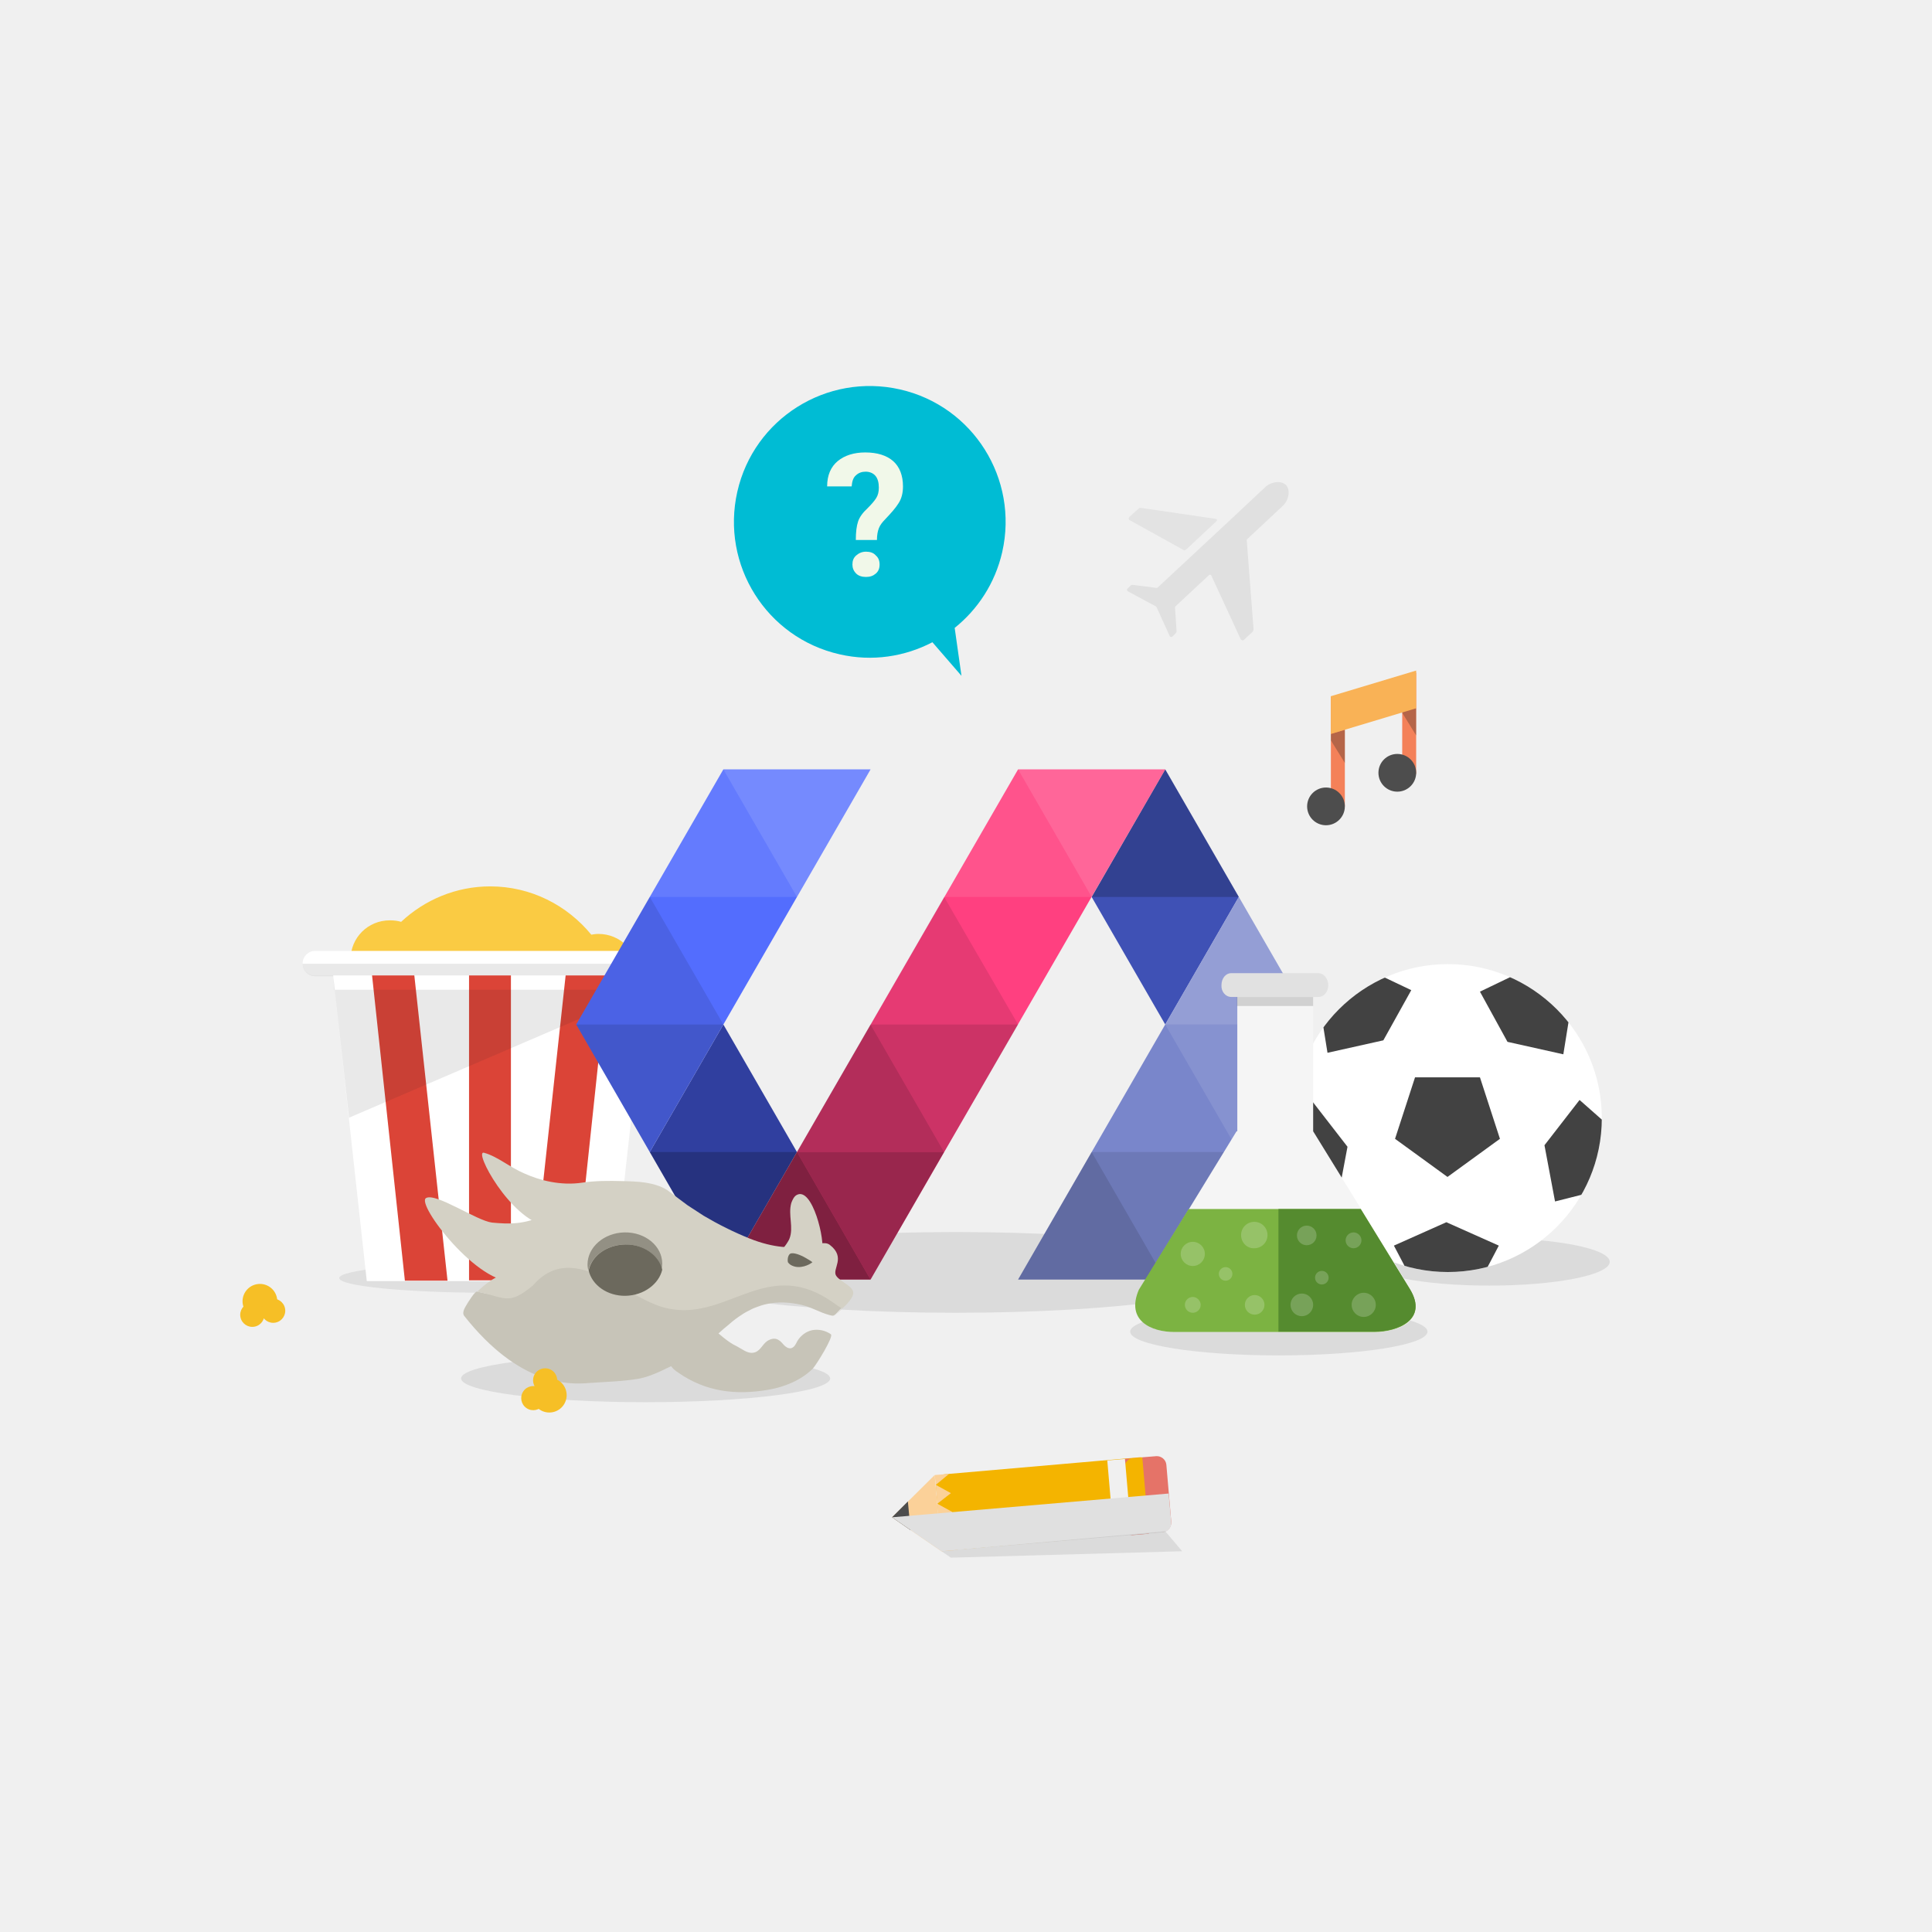
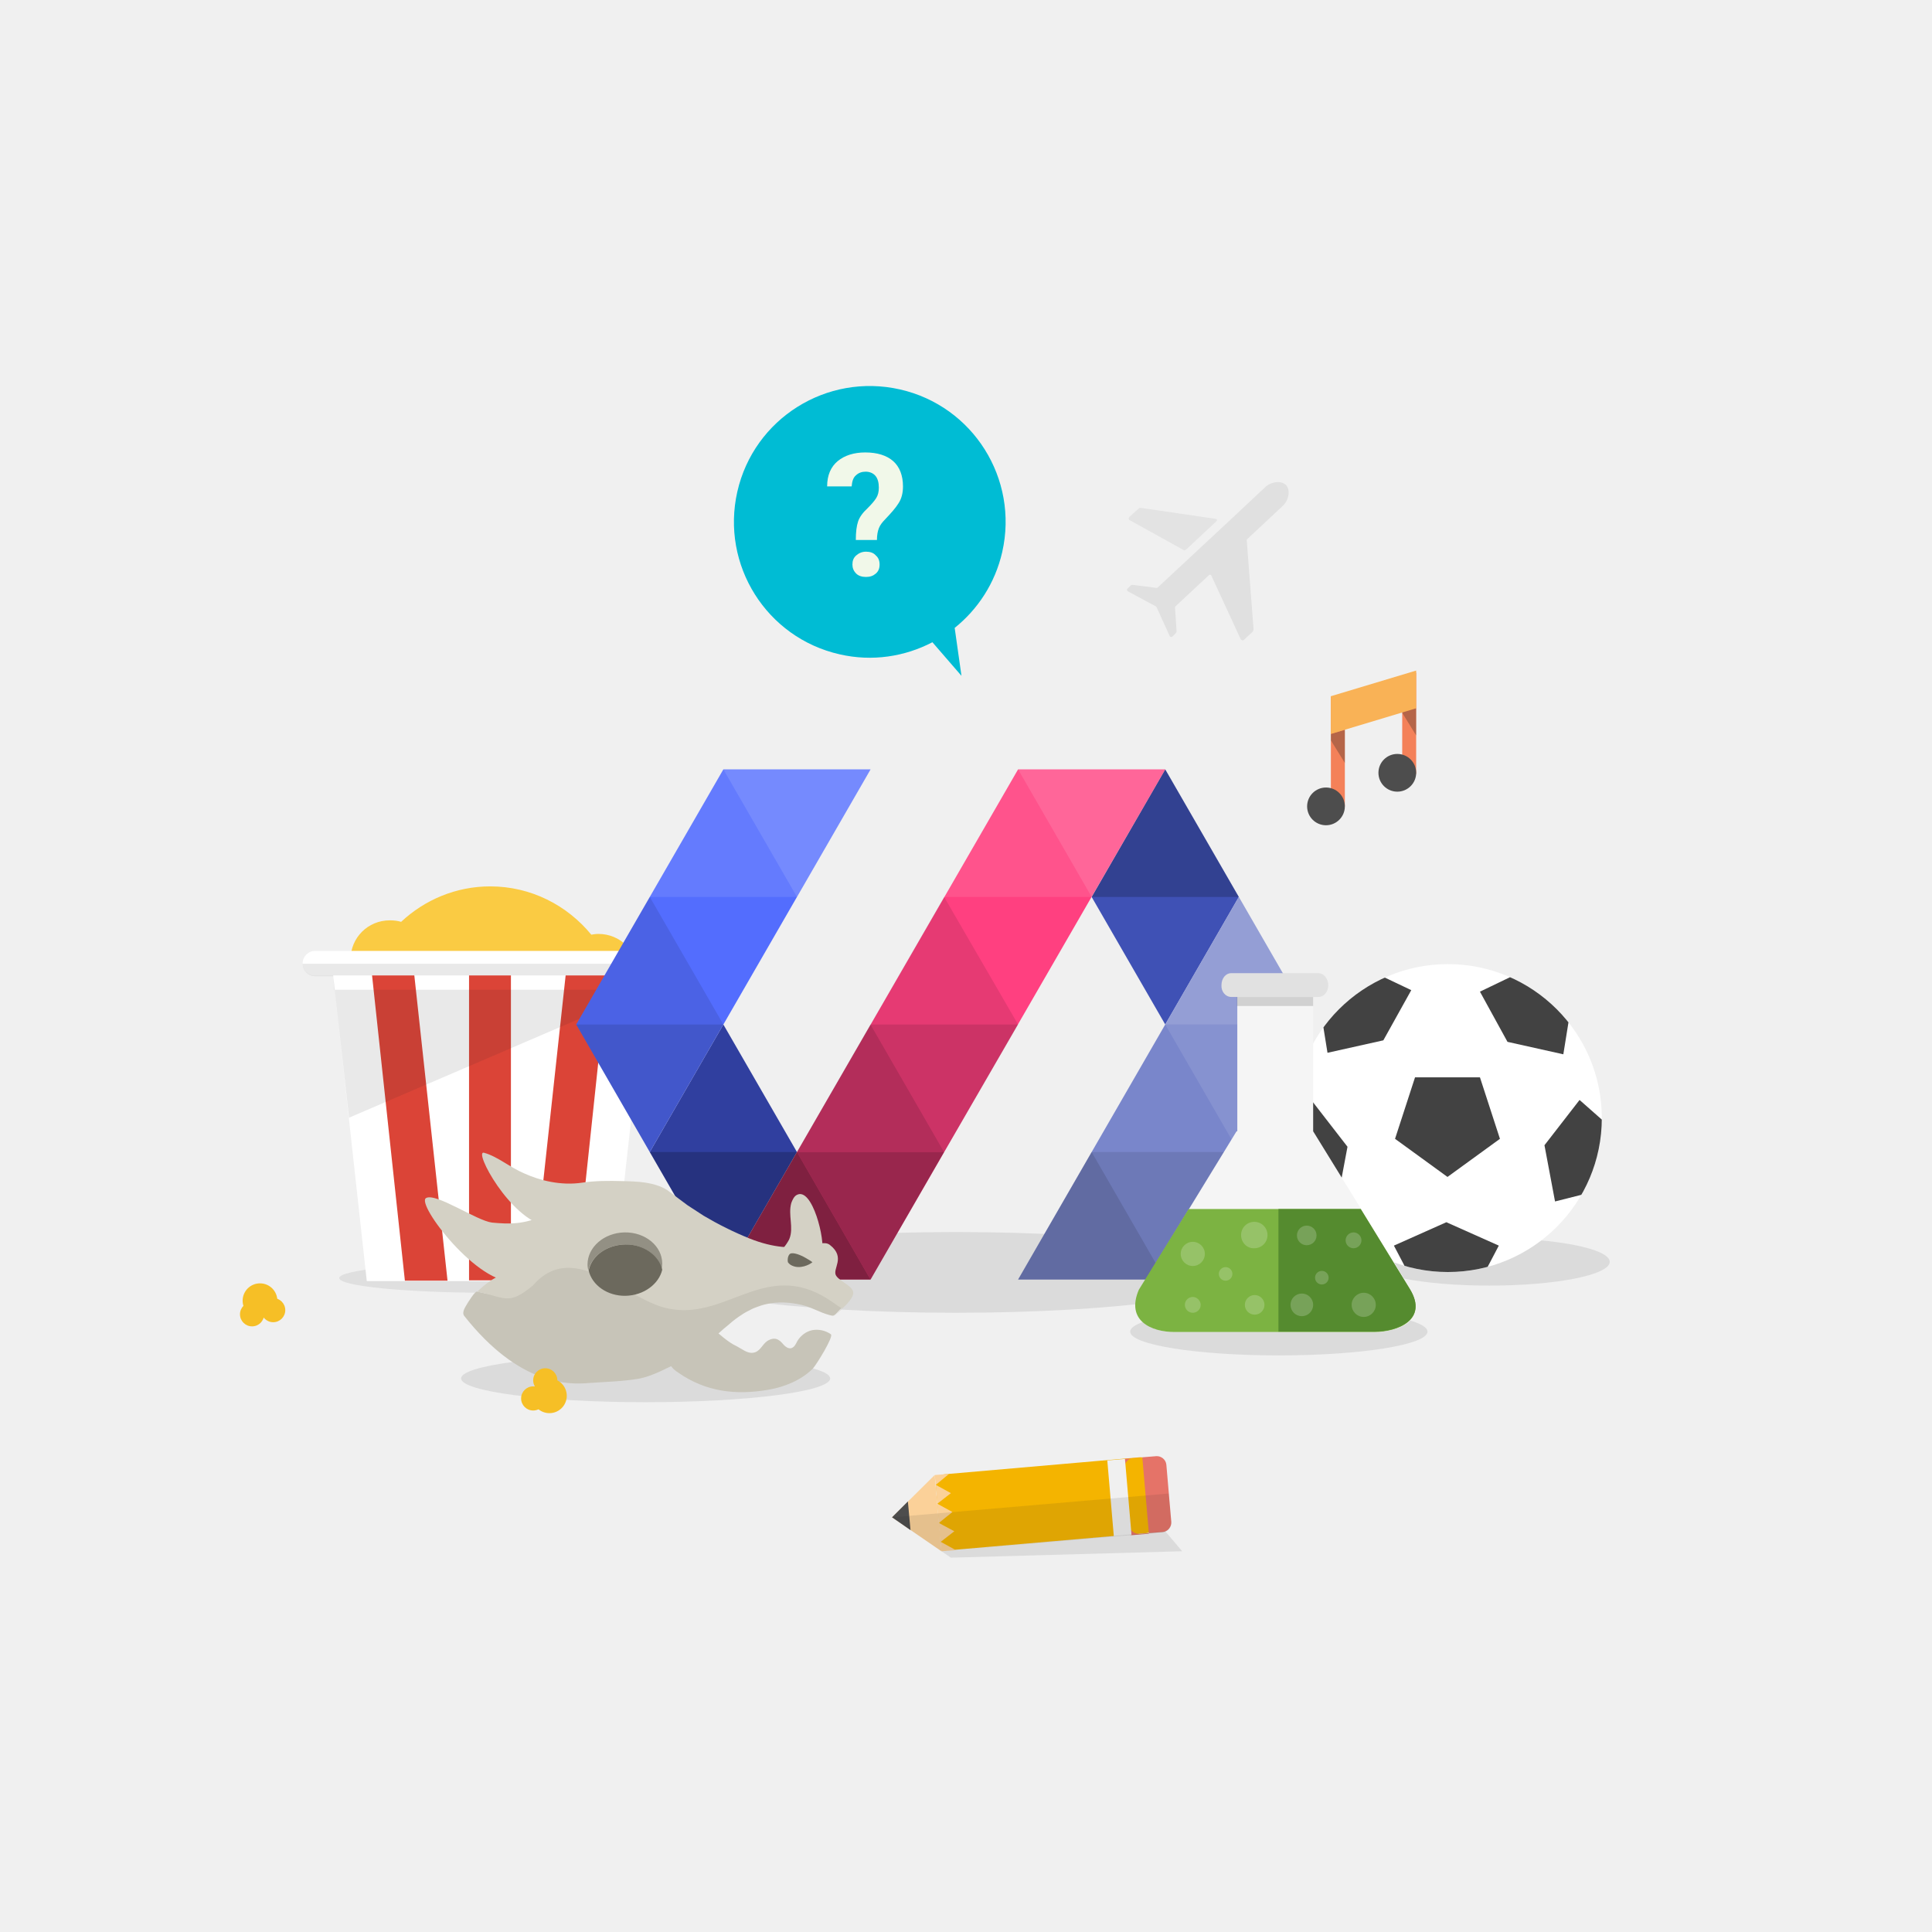
<svg xmlns="http://www.w3.org/2000/svg" xmlns:xlink="http://www.w3.org/1999/xlink" viewBox="0 0 512 512" enable-background="new 0 0 512 512">
  <ellipse opacity=".1" fill="#444" enable-background="new" cx="129.9" cy="338.7" rx="40" ry="3.9" />
  <path fill="#FACB43" d="M169 257.9c0-5.8-4.6-10.4-10.4-10.4-.7 0-1.3.1-1.9.2-6.4-7.8-16-12.8-26.8-12.8-9.1 0-17.4 3.6-23.6 9.4-.9-.3-2-.4-3-.4-5.8 0-10.4 4.6-10.4 10.4 0 3 1.3 5.8 3.4 7.6-.5 2.4-.9 4.9-.9 7.5 0 19 15.5 34.5 34.5 34.5s34.5-15.5 34.5-34.5l-.1-2.7c2.8-2 4.7-5.1 4.7-8.8z" />
  <path fill="#fff" d="M176.2 252h-92.7c-1.8 0-3.3 1.5-3.3 3.3s1.5 3.3 3.3 3.3h4.8l8.9 80.9h65.3l9-80.9h4.6c1.8 0 3.3-1.5 3.3-3.3s-1.4-3.3-3.2-3.3z" />
-   <path fill="#DB4437" d="M124.3 258.5v80.8h11.1v-80.8zm25.6 0l-8.8 80.9h11.3l8.6-80.9zm-51.3 0l8.7 80.9h11.3l-8.8-80.9z" />
-   <path opacity=".1" fill="#212121" enable-background="new" d="M171 262.3h-82.4l-.3-3.8h83.1zm-90.8-6.9c0 1.8 1.5 3.3 3.3 3.3h4.8l4.2 37.5 78.5-33.7.7-3.8h4.5c1.8 0 3.3-1.5 3.3-3.3h-99.3z" />
-   <ellipse opacity=".1" fill="#212121" cx="253.3" cy="337.2" rx="77.8" ry="10.7" />
-   <ellipse opacity=".1" fill="#212121" cx="394.7" cy="334.4" rx="31.9" ry="6.3" />
-   <ellipse opacity=".1" fill="#212121" cx="338.9" cy="352.9" rx="39.4" ry="6.3" />
-   <ellipse opacity=".1" fill="#212121" cx="171.1" cy="365.3" rx="48.9" ry="6.3" />
+   <path fill="#DB4437" d="M124.3 258.5v80.8h11.1v-80.8zM149.9 258.5l-8.8 80.9h11.3l8.6-80.9zM98.6 258.5l8.7 80.9h11.3l-8.8-80.9z" />
+   <path opacity=".1" fill="#212121" enable-background="new" d="M171 262.3h-82.4l-.3-3.8h83.1zM80.2 255.4c0 1.8 1.5 3.3 3.3 3.3h4.8l4.2 37.5 78.5-33.7.7-3.8h4.5c1.8 0 3.3-1.5 3.3-3.3h-99.3z" />
+   <ellipse opacity=".1" fill="#212121" enable-background="new" cx="253.3" cy="337.2" rx="77.8" ry="10.7" />
+   <ellipse opacity=".1" fill="#212121" enable-background="new" cx="394.7" cy="334.4" rx="31.9" ry="6.3" />
+   <ellipse opacity=".1" fill="#212121" enable-background="new" cx="338.9" cy="352.9" rx="39.4" ry="6.3" />
+   <ellipse opacity=".1" fill="#212121" enable-background="new" cx="171.1" cy="365.3" rx="48.9" ry="6.3" />
  <defs>
    <circle id="a" cx="383.7" cy="296.3" r="40.8" />
  </defs>
  <clipPath id="b">
    <use xlink:href="#a" overflow="visible" />
  </clipPath>
  <circle clip-path="url(#b)" fill="#fff" cx="383.7" cy="296.3" r="40.8" />
-   <path clip-path="url(#b)" fill="#424242" d="M392.2 285.5l5.3 16.3-13.9 10.1-13.9-10.1 5.3-16.3zm-.3 54.7l5.3-10.1-13.9-6.2-13.9 6.2 5.3 10.1zm-48.6-24.2l11 2.8 2.8-14.9-9.3-12-8.5 7.5zm79.9-.4l-11.1 2.8-2.8-14.9 9.3-12 8.5 7.5zm-7.1-47.4l-1.8 11.2-14.8-3.3-7.3-13.3 10.2-4.9zm-66.1-.4l1.8 11.2 14.8-3.3 7.4-13.3-10.3-4.9z" />
+   <defs>
+     <circle id="c" cx="383.7" cy="296.3" r="40.8" />
+   </defs>
+   <clipPath id="d">
+     <use xlink:href="#c" overflow="visible" />
+   </clipPath>
+   <path clip-path="url(#d)" fill="#424242" d="M392.2 285.5l5.3 16.3-13.9 10.1-13.9-10.1 5.3-16.3z" />
+   <defs>
+     <circle id="e" cx="383.7" cy="296.3" r="40.8" />
+   </defs>
+   <clipPath id="f">
+     <use xlink:href="#e" overflow="visible" />
+   </clipPath>
+   <path clip-path="url(#f)" fill="#424242" d="M391.9 340.2l5.3-10.1-13.9-6.2-13.9 6.2 5.3 10.1z" />
+   <defs>
+     <circle id="g" cx="383.7" cy="296.3" r="40.8" />
+   </defs>
+   <clipPath id="h">
+     <use xlink:href="#g" overflow="visible" />
+   </clipPath>
+   <path clip-path="url(#h)" fill="#424242" d="M343.3 316l11 2.8 2.8-14.9-9.3-12-8.5 7.5z" />
+   <defs>
+     <circle id="i" cx="383.7" cy="296.3" r="40.8" />
+   </defs>
+   <clipPath id="j">
+     <use xlink:href="#i" overflow="visible" />
+   </clipPath>
+   <path clip-path="url(#j)" fill="#424242" d="M423.2 315.6l-11.1 2.8-2.8-14.9 9.3-12 8.5 7.5z" />
+   <defs>
+     <circle id="k" cx="383.7" cy="296.3" r="40.8" />
+   </defs>
+   <clipPath id="l">
+     <use xlink:href="#k" overflow="visible" />
+   </clipPath>
+   <path clip-path="url(#l)" fill="#424242" d="M416.1 268.2l-1.8 11.2-14.8-3.3-7.3-13.3 10.2-4.9z" />
+   <defs>
+     <circle id="m" cx="383.7" cy="296.3" r="40.8" />
+   </defs>
+   <clipPath id="n">
+     <use xlink:href="#m" overflow="visible" />
+   </clipPath>
+   <path clip-path="url(#n)" fill="#424242" d="M350 267.8l1.8 11.2 14.8-3.3 7.4-13.3-10.3-4.9z" />
  <path fill="#F4B400" d="M250.3 390.7c-1.4.1-2.4 1.4-2.3 2.7l1.3 15.1c.1 1.4 1.4 2.4 2.7 2.3l51.7-4.5c1.4-.1 2.4-1.4 2.3-2.7l-1.3-15.1c-.1-1.4-1.4-2.4-2.7-2.3l-51.7 4.5z" />
-   <path fill="#E57368" d="M300.3 386.4c-1.4.1-2.4 1.4-2.3 2.7l1.3 15.1c.1 1.4 1.4 2.4 2.7 2.3l6.1-.5c1.4-.1 2.4-1.4 2.3-2.7l-1.3-15.1c-.1-1.4-1.4-2.4-2.7-2.3l-6.1.5zm-2.558.256l4.981-.43 1.746 20.225-4.981.43z" />
-   <path fill="#F0F0F0" d="M293.44 387.034l4.683-.404 1.744 20.225-4.683.404z" />
+   <path fill="#E57368" d="M300.3 386.4c-1.4.1-2.4 1.4-2.3 2.7l1.3 15.1c.1 1.4 1.4 2.4 2.7 2.3l6.1-.5c1.4-.1 2.4-1.4 2.3-2.7l-1.3-15.1c-.1-1.4-1.4-2.4-2.7-2.3l-6.1.5zM304.474 406.451l-4.981.43-1.746-20.225 4.981-.43z" />
+   <path fill="#F0F0F0" d="M299.87 406.851l-4.683.404-1.744-20.225 4.683-.404z" />
  <path fill="#FBD199" d="M247.7 390.9l-11.3 11.2 13.1 9z" />
  <path fill="#4D4D4D" d="M240.6 397.9l-4.2 4.2 4.9 3.4z" />
-   <path d="M248 393.5l-.3-2.6 3.8-.3zm4.4 7.2l-3.8.3-.2-2.5zm-4-2.2l-.2-2.5 3.8-.3zm-.4-5l.2 2.5 3.8-.3zm.8 10.1l-.2-2.6 3.8-.3zm4.5 7.2l-3.8.3-.2-2.5zm-4-2.2l-.3-2.5 3.9-.3zm-.5-5l.2 2.5 3.9-.3z" fill="#FBD199" />
-   <path fill="#E0E0E0" d="M236.4 402.1l73.3-6.3.7 7.6c.1 1.4-.9 2.6-2.3 2.7l-58.6 5-13.1-9z" />
+   <g fill="#FBD199">
+     <path d="M248 393.5l-.3-2.6 3.8-.3zM252.4 400.7l-3.8.3-.2-2.5zM248.4 398.5l-.2-2.5 3.8-.3zM248 393.5l.2 2.5 3.8-.3zM248.8 403.6l-.2-2.6 3.8-.3zM253.3 410.8l-3.8.3-.2-2.5zM249.3 408.6l-.3-2.5 3.9-.3zM248.8 403.6l.2 2.5 3.9-.3z" />
+   </g>
+   <path opacity=".1" fill="#212121" d="M236.4 402.1l73.3-6.3.7 7.6c.1 1.4-.9 2.6-2.3 2.7l-58.6 5-13.1-9z" />
  <path fill="#00BCD4" d="M238.5 103.2c-19.4-4.4-38.7 7.7-43.1 27.1-4.4 19.4 7.7 38.7 27.1 43.1 8.7 2 17.3.6 24.6-3.2l7.7 8.9-1.8-12.7c6.1-4.9 10.7-11.8 12.6-20.1 4.4-19.4-7.7-38.7-27.1-43.1z" />
  <path fill="#303F9F" d="M191.7 271.5l-19.5 33.8 19.5 33.8 19.5-33.8z" />
  <path fill="#3F51B5" d="M308.8 203.9l-19.5 33.8 19.5 33.8 19.5-33.8z" />
  <path fill="#FF4080" d="M269.8 203.9l-78.1 135.2h39l78.1-135.2z" />
  <path fill="#536DFE" d="M191.7 203.9l-39 67.6 19.5 33.8 58.5-101.4z" />
  <path fill="#fff" fill-opacity=".2" d="M269.8 203.9l19.5 33.8 19.5-33.8z" />
  <path fill="#fff" fill-opacity=".1" d="M250.2 237.7l19.6-33.8 19.5 33.8z" />
-   <path d="M250.2 237.7l19.6 33.8 19.5-33.8z" fill="none" />
+   <path fill="none" d="M250.2 237.7l19.6 33.8 19.5-33.8z" />
  <path fill-opacity=".1" d="M230.7 271.5l19.5-33.8 19.6 33.8z" />
  <path fill-opacity=".2" d="M230.7 271.5l19.5 33.8 19.6-33.8z" />
  <path fill-opacity=".3" d="M211.2 305.3l19.5-33.8 19.5 33.8z" />
  <path fill-opacity=".4" d="M211.2 305.3l19.5 33.8 19.5-33.8z" />
  <path fill-opacity=".5" d="M191.7 339.1l19.5-33.8 19.5 33.8z" />
  <path fill="#fff" fill-opacity=".2" d="M191.7 203.9l19.5 33.8 19.5-33.8z" />
  <path fill="#fff" fill-opacity=".1" d="M172.2 237.7l19.5-33.8 19.5 33.8z" />
-   <path d="M172.2 237.7l19.5 33.8 19.5-33.8z" fill="none" />
+   <path fill="none" d="M172.2 237.7l19.5 33.8 19.5-33.8z" />
  <path fill-opacity=".1" d="M152.7 271.5l19.5-33.8 19.5 33.8z" />
  <path fill-opacity=".2" d="M152.7 271.5l19.5 33.8 19.5-33.8z" />
-   <path d="M211.2 305.3l-19.5-33.8-19.5 33.8z" fill="none" />
-   <path fill-opacity=".2" d="M211.2 305.3l-19.5 33.8-19.5-33.8zm117.1-67.6l-19.5-33.8-19.5 33.8z" />
-   <path d="M328.3 237.7l-19.5 33.8-19.5-33.8z" fill="none" />
+   <path fill="none" d="M211.2 305.3l-19.5-33.8-19.5 33.8z" />
+   <path fill-opacity=".2" d="M211.2 305.3l-19.5 33.8-19.5-33.8zM328.3 237.7l-19.5-33.8-19.5 33.8z" />
+   <path fill="none" d="M328.3 237.7l-19.5 33.8-19.5-33.8z" />
  <path fill="#D4D1C5" d="M206.2 331.6c.9.3 2.8-2.7 3-3.3 1.2-3-.4-6.3.5-9.5.3-.8.7-1.7 1.4-2.1 4.2-2.4 7.7 12.3 6.7 15.1-1.5 4.2-5.2 2.1-11.6-.2z" />
  <path fill="#E0DED7" d="M189 329.8c-7.2-.8-11-9.4-18.2-10.7-4.5-.9-8.6.1-12.7 1-1.1.4-2.3.5-3.4.6 6.5-5.2 19.5-5.3 22.1-3.4 2.7 1.9 8.2 7.2 19.7 11.8 1.4.6 2.7 1 3.9 1.3-3.7.5-7.8-.1-11.4-.6z" />
-   <path fill="#D4D1C5" d="M154.8 364.3c.4.2-1.1-2.8-.6-2.6-.5-.2 1 2.8.6 2.6zm-5.2-1.8c.3.1.7.2 1.1.3-.5-.1-.8-.2-1.1-.3zm71.9-14.1c0-.1.1-.1.2-.2-.1 0-.1.1-.2.2zm-.1.2l.1-.2c-.1.1-.1.1-.1.2-.1.3-.6.1-1.4-.2.7.4 1.2.5 1.4.2zm-97.1-3.9c-.3.5-.6 1.1-.7 1.7 0-.6.3-1.2.7-1.7z" />
-   <path fill="#C7C4B8" d="M218.8 348c-3.2-1.4-9.1-4-15.6-2.5-.9.2-1.7.5-2.6.8.8-.3 1.7-.6 2.6-.8 6.5-1.5 12.4 1.1 15.6 2.5zm2.9.1zm-.2.3zm-22.5-1.4c.5-.3 1.1-.5 1.6-.7-.5.2-1.1.4-1.6.7zm-76 1.7c14.6 18.5 27.6 18.3 33.2 17.8 4.2-.3 8.7-.4 12.9-1.1 4.1-.7 8.1-3.2 11.9-4.8l.9-.4c-.3.2-.6.3-.9.4 4.1-1.7 7.9-6.2 12.4-9.8 1-.9 2.1-1.7 3.2-2.4.7-.5 1.5-.9 2.3-1.3.5-.3 1.1-.5 1.6-.7.8-.3 1.7-.6 2.6-.8 3.1-.7 6.2-.5 9.3.2 2.6.6 4.8 2 7.4 2.7.3.1.7.2 1.1.1.7-.1 1.8-2 2.2-1.9-.7-.3-1.3-2.7-2.1-3.3-17.4-12.6-27.8 4.2-43.3 1.5-11.2-1.6-25.5-19.1-36.6-6.2-6.5 5.3-7.1 5.2-14.7 3.6-.4-.1-1.5 1.5-2 2.3-.2.3-.3.4-.3.5-.7 1.1-1.8 2.6-1.1 3.6zm65.6 6.4l1.9-1.8c-.7.6-1.3 1.2-1.9 1.8zm-5.6 4.5c.9-.6 1.9-1.3 2.8-2-1 .7-1.9 1.4-2.8 2z" />
+   <path fill="#D4D1C5" d="M154.8 364.3c.4.2-1.1-2.8-.6-2.6-.5-.2 1 2.8.6 2.6zM149.6 362.5c.3.1.7.2 1.1.3-.5-.1-.8-.2-1.1-.3zM221.5 348.4c0-.1.1-.1.2-.2-.1 0-.1.1-.2.2zM221.4 348.6l.1-.2c-.1.1-.1.1-.1.2-.1.3-.6.1-1.4-.2.7.4 1.2.5 1.4.2zM124.3 344.7c-.3.5-.6 1.1-.7 1.7 0-.6.3-1.2.7-1.7z" />
+   <path fill="#C7C4B8" d="M218.8 348c-3.2-1.4-9.1-4-15.6-2.5-.9.2-1.7.5-2.6.8.8-.3 1.7-.6 2.6-.8 6.5-1.5 12.4 1.1 15.6 2.5zM221.7 348.1zM221.5 348.4zM199 347c.5-.3 1.1-.5 1.6-.7-.5.2-1.1.4-1.6.7zM123 348.7c14.6 18.5 27.6 18.3 33.2 17.8 4.2-.3 8.7-.4 12.9-1.1 4.1-.7 8.1-3.2 11.9-4.8l.9-.4c-.3.2-.6.3-.9.4 4.1-1.7 7.9-6.2 12.4-9.8 1-.9 2.1-1.7 3.2-2.4.7-.5 1.5-.9 2.3-1.3.5-.3 1.1-.5 1.6-.7.8-.3 1.7-.6 2.6-.8 3.1-.7 6.2-.5 9.3.2 2.6.6 4.8 2 7.4 2.7.3.1.7.2 1.1.1.7-.1 1.8-2 2.2-1.9-.7-.3-1.3-2.7-2.1-3.3-17.4-12.6-27.8 4.2-43.3 1.5-11.2-1.6-25.5-19.1-36.6-6.2-6.5 5.3-7.1 5.2-14.7 3.6-.4-.1-1.5 1.5-2 2.3-.2.3-.3.4-.3.5-.7 1.1-1.8 2.6-1.1 3.6zm65.6 6.4l1.9-1.8c-.7.6-1.3 1.2-1.9 1.8zm-5.6 4.5c.9-.6 1.9-1.3 2.8-2-1 .7-1.9 1.4-2.8 2z" />
  <path fill="#D4D1C5" d="M223.2 346.7c-.7-.3-1.3-.7-2.1-1.3-17.4-12.6-27.8 4.2-43.3 1.5-11.2-1.6-25.5-19.1-36.6-6.2-6.5 5.3-7.1 3.2-14.7 1.6 2-2 4.7-3.9 6.1-4.2 2.8-.6 3.5-1.7 5.1-3.1 1.4-1.2 4.2-7.8 9.8-13.6l-2.7 3.5c-9.6-1.7-19.5-20.3-16.5-19.4 3.6 1 6.7 3.8 10.7 5.5 4 1.8 9.6 3.3 15.4 2.4 3.4-.5 7-.5 10.5-.4 4 .1 8.3.2 11.8 2.3l5.5 4.1 4.3 2.8c3.9 2.3 7.9 4.3 12.1 6 13.3 5.3 18.7-.3 21.3 1.7 4.4 3.4.5 6.4 1.7 8.2 1.2 1.8 5.3 2.9 4.4 5.2-.8 2-3.2 3.7-4.2 4.9.3-.5.8-1 1.4-1.5z" />
  <path fill="#6C695D" d="M209.9 335.4c2.1 1 4.6-.2 5.4-.9-.5-.4-1.2-.8-1.9-1.2-1.4-.8-3.1-1.4-3.9-1.1-.5.2-.9 1.2-.7 2.3.2.3.6.7 1.1.9z" />
-   <path fill="#D4D1C5" d="M112.9 317.5c-2.7 1.6 14 23.4 23.5 22 9.5-1.4 7.7-13.5 12.3-14.9 4.5-1.4 6.2-1.3 5.4-4-.8-2.6-4.4-1.3-9.7 1.3-5.3 2.7-9.7 2.5-14 2.1-4.1-.5-14.9-8-17.5-6.5z" />
+   <path fill="#D4D1C5" d="M112.9 317.5c-2.7 1.6 14 23.4 23.5 22s7.7-13.5 12.3-14.9c4.5-1.4 6.2-1.3 5.4-4-.8-2.6-4.4-1.3-9.7 1.3-5.3 2.7-9.7 2.5-14 2.1-4.1-.5-14.9-8-17.5-6.5z" />
  <path fill="#939084" d="M165.6 329.8c-4.8.1-8.8 3-9.7 6.9-.1-.5-.2-1-.2-1.6 0-4.6 4.4-8.4 9.8-8.5 5.5-.1 10 3.6 10 8.3 0 .5-.1 1.1-.2 1.6-.8-3.9-4.8-6.8-9.7-6.7z" />
  <path fill="#6C695D" d="M165.8 343.4c-4.8.1-8.9-2.8-9.8-6.7.8-3.9 4.8-6.8 9.7-6.9 4.8-.1 8.9 2.8 9.8 6.7-.9 3.8-4.9 6.8-9.7 6.9z" />
  <path fill="#C7C4B8" d="M195.3 356.8c1.2.6 2.7 1.9 4.2 1.7 1.9-.2 2.4-2.1 3.8-3.1.9-.6 2.1-.9 3-.3.6.3 1 .9 1.5 1.4s1.1.9 1.8.8c.9-.2 1.3-1.1 1.7-1.9.9-1.5 2.4-2.6 4-2.9 1.7-.3 3.5.1 4.9 1.1.8.6-4 8.3-4.8 9.1-3.1 3.1-7.6 4.9-11.8 5.6-8.7 1.5-16.6.5-23.8-4.5-.9-.6-1.9-1.3-2.2-2.4-.3-.8-.2-1.7-.3-2.5-.3-1.7-1.5-3.1-1.7-4.7-.3-2.8 2.5-5.3 5.3-5.4 2.8-.2 5.5 1.3 7.7 3.1 2.1 1.6 4.1 3.7 6.7 4.9z" />
-   <path fill="#F1F8E9" d="M226.8 143.1c0-2.1.2-3.7.6-4.9.4-1.2 1.3-2.4 2.5-3.5 1-1 1.8-1.9 2.3-2.7.5-.8.7-1.7.7-2.8 0-1.3-.3-2.4-.9-3.1-.6-.7-1.5-1.1-2.6-1.1-1 0-1.9.3-2.6 1-.7.6-1 1.6-1.1 2.9h-6.5c0-3 1-5.2 2.8-6.7 1.8-1.5 4.3-2.3 7.3-2.3 3.2 0 5.7.8 7.4 2.3 1.7 1.5 2.6 3.8 2.6 6.7 0 1.8-.4 3.3-1.2 4.5-.8 1.3-2 2.6-3.5 4.2-.8.8-1.4 1.6-1.7 2.4-.3.8-.5 1.8-.5 3.1h-5.6zm-.9 6.5c0-1 .3-1.8 1-2.4.7-.6 1.5-1 2.6-1s2 .3 2.6 1c.7.6 1 1.4 1 2.4s-.3 1.8-1 2.4c-.7.6-1.5.9-2.6.9s-2-.3-2.6-.9c-.7-.7-1-1.5-1-2.4z" />
-   <path fill="#F48159" d="M356.4 213.7h-3.7v-29.2l3.7 1.5zm18.9-8.6h-3.7v-23.5l3.7-3.4z" />
+   <path fill="#F1F8E9" d="M226.8 143.1c0-2.1.2-3.7.6-4.9.4-1.2 1.3-2.4 2.5-3.5 1-1 1.8-1.9 2.3-2.7s.7-1.7.7-2.8c0-1.3-.3-2.4-.9-3.1-.6-.7-1.5-1.1-2.6-1.1-1 0-1.9.3-2.6 1-.7.6-1 1.6-1.1 2.9h-6.5c0-3 1-5.2 2.8-6.7s4.3-2.3 7.3-2.3c3.2 0 5.7.8 7.4 2.3s2.6 3.8 2.6 6.7c0 1.8-.4 3.3-1.2 4.5-.8 1.3-2 2.6-3.5 4.2-.8.8-1.4 1.6-1.7 2.4-.3.8-.5 1.8-.5 3.1h-5.6zm-.9 6.5c0-1 .3-1.8 1-2.4.7-.6 1.5-1 2.6-1s2 .3 2.6 1c.7.6 1 1.4 1 2.4s-.3 1.8-1 2.4c-.7.6-1.5.9-2.6.9s-2-.3-2.6-.9c-.7-.7-1-1.5-1-2.4z" />
+   <path fill="#F48159" d="M356.4 213.7h-3.7v-29.2l3.7 1.5zM375.3 205.1h-3.7v-23.5l3.7-3.4z" />
  <circle fill="#4D4D4D" cx="370.3" cy="204.8" r="5" />
  <circle fill="#4D4D4D" cx="351.4" cy="213.7" r="5" />
-   <path opacity=".3" fill="#212121" d="M356.4 202.2l-3.7-6v-1.7l3.7-1.1zm18.9-7.3l-3.7-6v-1.6l3.7.4z" />
+   <path opacity=".3" fill="#212121" enable-background="new" d="M356.4 202.2l-3.7-6v-1.7l3.7-1.1zM375.3 194.9l-3.7-6v-1.6l3.7.4z" />
  <path fill="#F9B256" d="M375.3 187.7l-22.6 6.8v-10l22.6-6.8z" />
-   <g fill="#E0E0E0">
-     <path d="M314.6 145.4l7.8-7.3c.2-.2.1-.6-.2-.6l-19.8-2.9c-.3 0-.5 0-.7.2l-2.4 2.2c-.1.1-.2.3-.2.4l.1.3.1.1 14.6 8.1.7-.5z" opacity=".8" />
-     <path d="M332.2 166.7l-1.8-23.5c0-.1 0-.2.1-.3l9.3-8.7c1-.9 1.6-2.1 1.7-3.4.2-3.9-4.3-3.5-6.1-1.8l-9.6 9-13.1 12.2-5.9 5.5c-.1.1-.2.1-.3.1l-6.3-.8c-.2 0-.5 0-.6.2l-.8.8c-.1.1-.2.2-.1.4 0 .1.1.2.1.2l.1.1 7.4 4c.1 0 .1.1.2.2l3.5 7.7s0 .1.1.1c.1.1.1.1.2.1s.3 0 .4-.1l.8-.8c.2-.2.3-.4.3-.6l-.4-6.3c0-.1 0-.2.1-.3l8.9-8.3c.2-.2.5-.1.6.1l7.8 16.9c0 .1.1.1.1.1l.3.2c.2 0 .3 0 .4-.1l2.4-2.2c.1-.2.2-.5.2-.7z" />
+   <g>
+     <path fill="#E0E0E0" d="M314.6 145.4l7.8-7.3c.2-.2.1-.6-.2-.6l-19.8-2.9c-.3 0-.5 0-.7.2l-2.4 2.2c-.1.1-.2.3-.2.4l.1.3.1.1 14.6 8.1.7-.5z" opacity=".8" />
+     <path fill="#E0E0E0" d="M332.2 166.7l-1.8-23.5c0-.1 0-.2.1-.3l9.3-8.7c1-.9 1.6-2.1 1.7-3.4.2-3.9-4.3-3.5-6.1-1.8l-9.6 9-13.1 12.2-5.9 5.5c-.1.1-.2.1-.3.1l-6.3-.8c-.2 0-.5 0-.6.2l-.8.8c-.1.1-.2.2-.1.4 0 .1.1.2.1.2l.1.1 7.4 4c.1 0 .1.1.2.2l3.5 7.7s0 .1.1.1c.1.1.1.1.2.1s.3 0 .4-.1l.8-.8c.2-.2.3-.4.3-.6l-.4-6.3c0-.1 0-.2.1-.3l8.9-8.3c.2-.2.5-.1.6.1l7.8 16.9c0 .1.1.1.1.1l.3.2c.2 0 .3 0 .4-.1l2.4-2.2c.1-.2.2-.5.2-.7z" />
  </g>
-   <ellipse transform="matrix(-.555 .832 -.832 -.555 534.053 453.832)" fill="#F6BF26" cx="145.6" cy="369.8" rx="4.6" ry="4.6" />
-   <ellipse transform="matrix(-.555 .832 -.832 -.555 529.094 448.656)" fill="#F6BF26" cx="144.5" cy="365.9" rx="3.2" ry="3.2" />
-   <ellipse transform="matrix(-.555 .832 -.832 -.555 528.144 458.555)" fill="#F6BF26" cx="141.4" cy="370.6" rx="3.2" ry="3.2" />
-   <ellipse transform="matrix(.981 -.196 .196 .981 -66.272 20.206)" fill="#F6BF26" cx="68.9" cy="344.7" rx="4.6" ry="4.6" />
-   <ellipse transform="matrix(.981 -.196 .196 .981 -66.935 19.845)" fill="#F6BF26" cx="66.8" cy="348.3" rx="3.2" ry="3.2" />
-   <ellipse transform="matrix(.981 -.196 .196 .981 -66.681 20.947)" fill="#F6BF26" cx="72.4" cy="347.2" rx="3.2" ry="3.2" />
-   <path opacity=".1" fill="#212121" d="M249.5 411.1l2.5 1.7 61.3-1.7-4.5-5.3" />
+   <ellipse fill="#F6BF26" cx="145.6" cy="369.9" rx="4.6" ry="4.6" />
+   <ellipse fill="#F6BF26" cx="144.5" cy="365.8" rx="3.2" ry="3.2" />
+   <ellipse fill="#F6BF26" cx="141.3" cy="370.6" rx="3.2" ry="3.2" />
+   <ellipse fill="#F6BF26" cx="68.9" cy="344.7" rx="4.6" ry="4.6" />
+   <ellipse fill="#F6BF26" cx="66.8" cy="348.3" rx="3.2" ry="3.2" />
+   <ellipse fill="#F6BF26" cx="72.4" cy="347.2" rx="3.2" ry="3.2" />
+   <path opacity=".1" fill="#212121" enable-background="new" d="M249.5 411.1l2.5 1.7 61.3-1.7-4.5-5.3" />
  <path fill="#7986CB" d="M328.3 237.7l-58.5 101.4h39l39-67.6z" />
  <g fill="#fff">
    <path fill-opacity=".2" d="M308.8 271.5l19.5-33.8 19.5 33.8z" />
    <path fill-opacity=".1" d="M308.8 271.5l19.5 33.8 19.5-33.8z" />
  </g>
-   <path d="M289.3 305.3l19.5-33.8 19.5 33.8z" fill="none" />
+   <path fill="none" d="M289.3 305.3l19.5-33.8 19.5 33.8z" />
  <path fill-opacity=".1" d="M289.3 305.3l19.5 33.8 19.5-33.8z" />
  <path fill-opacity=".2" d="M269.8 339.1l19.5-33.8 19.5 33.8z" />
  <path fill="#F5F5F5" d="M348 299.8v-35.7h-20.1v35.7h-.2l-25.7 42c-3.5 8.2 3.3 11.2 9.5 11.2h52.9c6.2 0 14.3-3.2 9.5-11.2l-25.9-42z" />
  <path fill="#7CB342" d="M360.6 320.4h-45.6l-13.2 21.4c-3.5 8.2 3.3 11.2 9.5 11.2h52.9c6.2 0 14.3-3.2 9.5-11.2l-13.1-21.4z" />
  <path fill="#558B2F" d="M360.6 320.4h-21.8v32.5h25.4c6.2 0 14.3-3.2 9.5-11.2l-13.1-21.3z" />
  <circle opacity=".2" fill="#fff" enable-background="new" cx="345" cy="345.8" r="3" />
  <circle opacity=".2" fill="#fff" enable-background="new" cx="346.3" cy="327.4" r="2.6" />
  <circle opacity=".2" fill="#fff" enable-background="new" cx="361.4" cy="345.8" r="3.2" />
  <circle opacity=".2" fill="#fff" enable-background="new" cx="350.3" cy="338.6" r="1.8" />
-   <path opacity=".2" fill="#fff" enable-background="new" d="M360.8 328.7c0 1.1-.9 2.1-2.1 2.1-1.1 0-2.1-.9-2.1-2.1 0-1.1.9-2.1 2.1-2.1s2.1 1 2.1 2.1zm-31.9-1.4c0-2 1.6-3.5 3.5-3.5 2 0 3.5 1.6 3.5 3.5 0 2-1.6 3.5-3.5 3.5-1.9.1-3.5-1.5-3.5-3.5z" />
+   <path opacity=".2" fill="#fff" enable-background="new" d="M360.8 328.7c0 1.1-.9 2.1-2.1 2.1-1.1 0-2.1-.9-2.1-2.1 0-1.1.9-2.1 2.1-2.1s2.1 1 2.1 2.1zM328.9 327.3c0-2 1.6-3.5 3.5-3.5 2 0 3.5 1.6 3.5 3.5 0 2-1.6 3.5-3.5 3.5-1.9.1-3.5-1.5-3.5-3.5z" />
  <circle opacity=".2" fill="#fff" enable-background="new" cx="332.5" cy="345.8" r="2.6" />
  <circle opacity=".2" fill="#fff" enable-background="new" cx="316.1" cy="332.3" r="3.2" />
  <circle opacity=".2" fill="#fff" enable-background="new" cx="324.8" cy="337.6" r="1.8" />
  <path opacity=".2" fill="#fff" enable-background="new" d="M314 345.8c0-1.2 1-2.1 2.1-2.1s2.1 1 2.1 2.1c0 1.2-1 2.1-2.1 2.1-1.2 0-2.1-1-2.1-2.1z" />
  <path opacity=".2" fill="#424242" enable-background="new" d="M327.8 264.2h20.2v2.4h-20.2z" />
  <path fill="#E1E1E1" d="M326.3 264.2h23.1c1.5 0 2.6-1.4 2.6-3.1 0-1.8-1.2-3.2-2.6-3.2h-23.1c-1.5 0-2.6 1.4-2.6 3.2-.1 1.7 1.1 3.1 2.6 3.1z" />
-   <path d="M0 0h512v512h-512z" fill="none" />
+   <path fill="none" d="M0 0h512v512h-512z" />
</svg>
